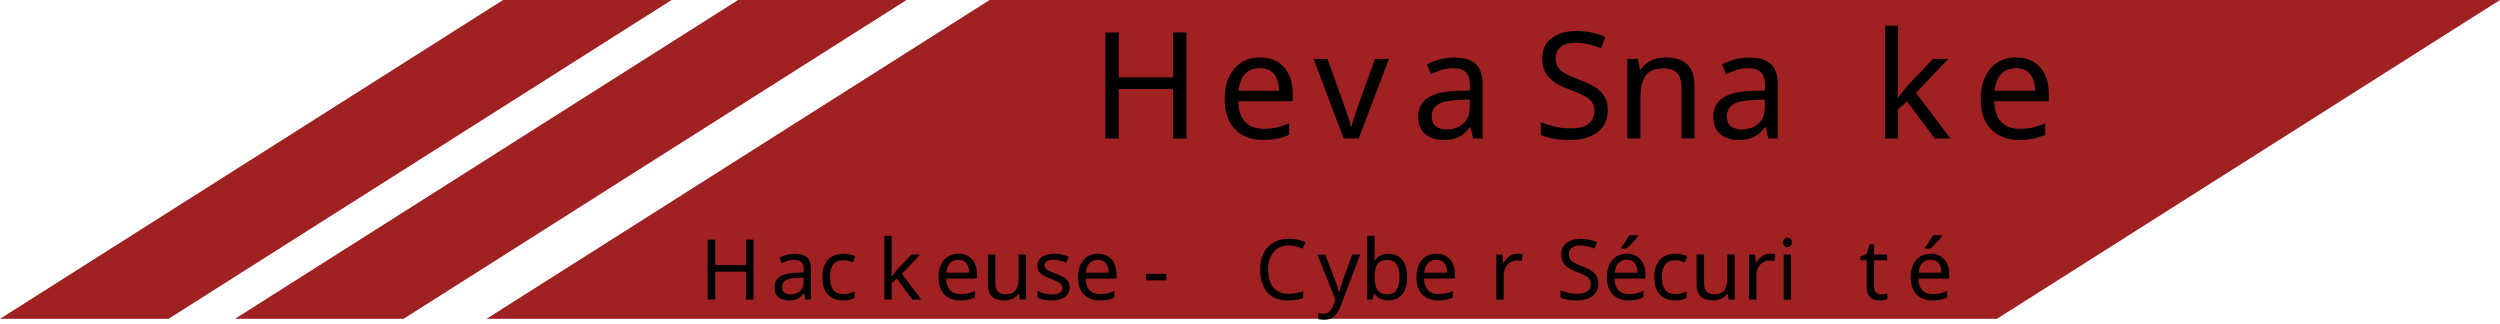
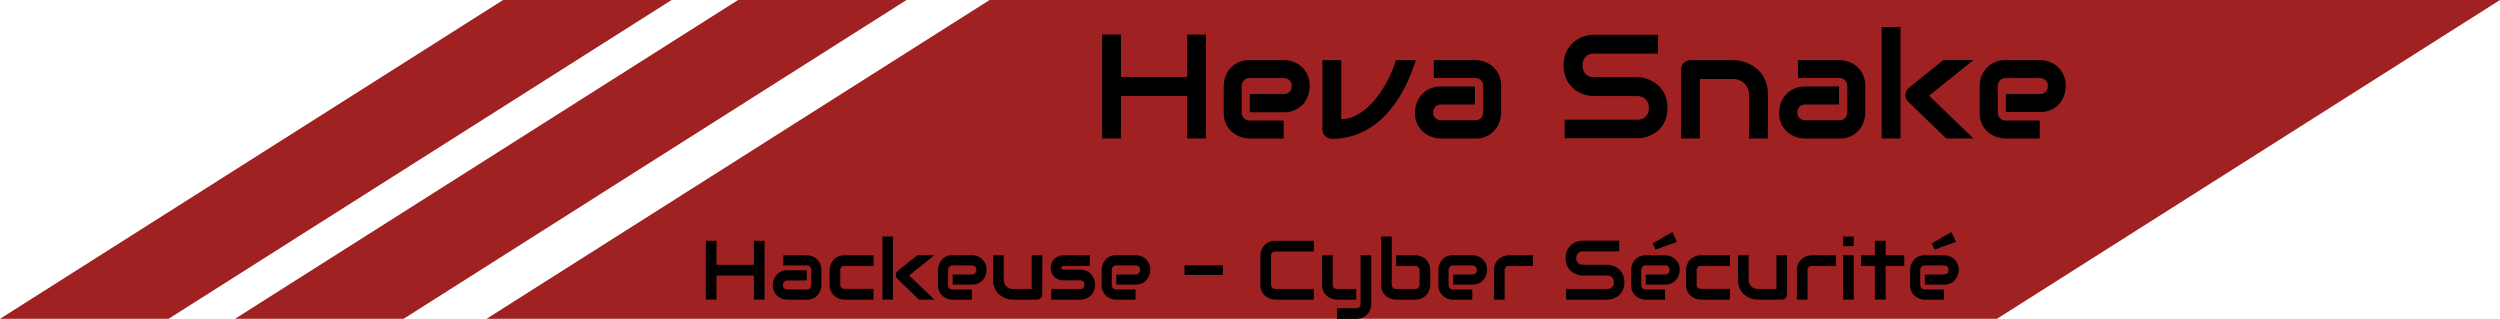
- <svg xmlns="http://www.w3.org/2000/svg" viewBox="0 0 877.21 113.53">
+ <svg xmlns="http://www.w3.org/2000/svg" viewBox="0 0 877.21 111.87">
  <defs>
-     <style>.cls-1{fill:#a02121;}.cls-2{font-size:52.09px;}.cls-2,.cls-6{font-family:Audiowide-Regular, Audiowide;}.cls-3{letter-spacing:0em;}.cls-4{letter-spacing:-0.02em;}.cls-5{letter-spacing:-0.02em;}.cls-6{font-size:29.47px;}.cls-7{letter-spacing:0em;}.cls-8{letter-spacing:-0.02em;}.cls-9{letter-spacing:-0.01em;}.cls-10{letter-spacing:-0.01em;}.cls-11{letter-spacing:0em;}</style>
+     <style>.cls-1{fill:#a02121;}</style>
  </defs>
  <g id="Calque_2" data-name="Calque 2">
    <g id="Calque_1-2" data-name="Calque 1">
      <polygon class="cls-1" points="700.69 111.87 170.71 111.87 347.23 0 877.21 0 700.69 111.87" />
      <polygon class="cls-1" points="141.59 111.87 82.45 111.87 258.97 0 318.1 0 141.59 111.87" />
      <polygon class="cls-1" points="59.13 111.87 0 111.87 176.52 0 235.65 0 59.13 111.87" />
-       <text class="cls-2" transform="translate(382.82 48.59)">
-         <tspan class="cls-3">H</tspan>
-         <tspan x="44.05" y="0">e</tspan>
-         <tspan class="cls-4" x="78.08" y="0">v</tspan>
-         <tspan x="112.41" y="0">a Sna</tspan>
-         <tspan class="cls-5" x="274.22" y="0">k</tspan>
-         <tspan x="309.34" y="0">e</tspan>
-       </text>
-       <text class="cls-6" transform="translate(245.45 105.12)">
-         <tspan class="cls-7">H</tspan>
-         <tspan x="24.95" y="0">ac</tspan>
-         <tspan class="cls-8" x="62.36" y="0">k</tspan>
-         <tspan x="82.23" y="0">euse - </tspan>
-         <tspan class="cls-9" x="194.91" y="0">C</tspan>
-         <tspan x="216.77" y="0">ybe</tspan>
-         <tspan class="cls-10" x="277.08" y="0">r</tspan>
-         <tspan x="292.92" y="0" xml:space="preserve"> Sécuri</tspan>
-         <tspan class="cls-11" x="406.83" y="0">t</tspan>
-         <tspan x="423.37" y="0">é</tspan>
-       </text>
+       <path d="M393.33,27h23.22V12.12h6.61V48.59h-6.61V33.68H393.33V48.59h-6.62V12.12h6.62Z" />
+       <path d="M459.55,30.2a10.25,10.25,0,0,1-.48,3,8.74,8.74,0,0,1-1.56,3,8.62,8.62,0,0,1-2.83,2.28,9,9,0,0,1-4.23.92H438.52V33h11.93a2.67,2.67,0,0,0,2.09-.82,3,3,0,0,0,.73-2.05,2.58,2.58,0,0,0-.82-2,2.88,2.88,0,0,0-2-.74H438.52a2.63,2.63,0,0,0-2.08.82,3,3,0,0,0-.74,2.05v9.23a2.58,2.58,0,0,0,.83,2.06,2.91,2.91,0,0,0,2,.74h11.88v6.31H438.52a10.3,10.3,0,0,1-3-.48,9.05,9.05,0,0,1-2.95-1.57,8.68,8.68,0,0,1-2.28-2.82,9,9,0,0,1-.91-4.24V30.2a10.3,10.3,0,0,1,.48-3A8.64,8.64,0,0,1,434.29,22a9,9,0,0,1,4.23-.91h11.93a10.25,10.25,0,0,1,3,.48A8.64,8.64,0,0,1,458.64,26,9,9,0,0,1,459.55,30.2Z" />
+       <path d="M496.81,21.1A67.15,67.15,0,0,1,494.19,28a49.62,49.62,0,0,1-3.44,6.45,40.55,40.55,0,0,1-4.35,5.67,27.72,27.72,0,0,1-5.32,4.5,25.52,25.52,0,0,1-6.33,3,24.49,24.49,0,0,1-7.41,1.08,3.34,3.34,0,0,1-1.3-.25,3.54,3.54,0,0,1-1.07-.7,3.3,3.3,0,0,1-.71-1,3.18,3.18,0,0,1-.25-1.28V21.1h6.61V41.77a10.73,10.73,0,0,0,4.64-1A18,18,0,0,0,479.47,38a26.76,26.76,0,0,0,3.67-3.9,39.63,39.63,0,0,0,3-4.49,41.26,41.26,0,0,0,2.25-4.52,28.71,28.71,0,0,0,1.38-4Z" />
+       <path d="M526.72,39.48a10.31,10.31,0,0,1-.48,3,8.69,8.69,0,0,1-1.57,2.95,8.79,8.79,0,0,1-2.82,2.27,9,9,0,0,1-4.23.92H505.69a10.25,10.25,0,0,1-3-.48,9,9,0,0,1-3-1.57,8.68,8.68,0,0,1-2.28-2.82,9,9,0,0,1-.92-4.24,10.45,10.45,0,0,1,.49-3,8.62,8.62,0,0,1,4.39-5.24,9,9,0,0,1,4.23-.92h11.93v6.31H505.69a2.67,2.67,0,0,0-2.09.83,3,3,0,0,0-.73,2,2.52,2.52,0,0,0,.85,2,3,3,0,0,0,2,.72h11.88a2.66,2.66,0,0,0,2.08-.81,2.92,2.92,0,0,0,.74-2V30.2a2.73,2.73,0,0,0-.8-2.06,2.8,2.8,0,0,0-2-.76H503.1V21.1h14.52a10.3,10.3,0,0,1,3,.48,8.84,8.84,0,0,1,2.95,1.56A8.72,8.72,0,0,1,525.81,26a9,9,0,0,1,.91,4.23Z" />
+       <path d="M585.09,37.86a11.65,11.65,0,0,1-.49,3.52,11,11,0,0,1-1.31,2.76,9,9,0,0,1-1.91,2,12,12,0,0,1-2.27,1.38,11.74,11.74,0,0,1-4.65,1H549V42h25.51a3.89,3.89,0,0,0,3-1.12,4.18,4.18,0,0,0,1.06-3,5,5,0,0,0-.28-1.68,4,4,0,0,0-.8-1.33,3.53,3.53,0,0,0-1.27-.86,4.47,4.47,0,0,0-1.67-.31H559.25a11.84,11.84,0,0,1-3.46-.57,10.25,10.25,0,0,1-3.44-1.84,10.07,10.07,0,0,1-2.65-3.33,11,11,0,0,1-1.05-5,10.9,10.9,0,0,1,1.05-5,10.2,10.2,0,0,1,6.09-5.19,11.84,11.84,0,0,1,3.46-.57h22.51v6.61H559.25a3.8,3.8,0,0,0-2.94,1.15,4.29,4.29,0,0,0-1,3,4.22,4.22,0,0,0,1,3,3.91,3.91,0,0,0,2.94,1.1h15.26a12.5,12.5,0,0,1,2.26.29,11.62,11.62,0,0,1,2.38.83,11.13,11.13,0,0,1,2.25,1.41,9.32,9.32,0,0,1,1.9,2.05,10,10,0,0,1,1.31,2.75A11.82,11.82,0,0,1,585.09,37.86Z" />
+       <path d="M620.32,48.59H613.7V33.33a5.94,5.94,0,0,0-.44-2.33,5.62,5.62,0,0,0-1.21-1.77,5.45,5.45,0,0,0-1.79-1.13,6.26,6.26,0,0,0-2.23-.39H596.46V48.59h-6.61V24.38a3.18,3.18,0,0,1,1-2.33,3.36,3.36,0,0,1,2.37-.95h14.9a13,13,0,0,1,2.63.28,12,12,0,0,1,2.75.9,13,13,0,0,1,2.6,1.58,10.24,10.24,0,0,1,2.18,2.31,11.45,11.45,0,0,1,1.52,3.14,13.51,13.51,0,0,1,.56,4Z" />
+       <path d="M654.5,39.48a10,10,0,0,1-.49,3,8.61,8.61,0,0,1-4.38,5.22,9,9,0,0,1-4.24.92H633.46a10.3,10.3,0,0,1-3-.48,9.05,9.05,0,0,1-3-1.57,8.66,8.66,0,0,1-2.27-2.82,9,9,0,0,1-.92-4.24,10.42,10.42,0,0,1,.48-3,8.71,8.71,0,0,1,4.39-5.24,9,9,0,0,1,4.23-.92h11.93v6.31H633.46a2.65,2.65,0,0,0-2.08.83,3,3,0,0,0-.74,2,2.52,2.52,0,0,0,.85,2,3.06,3.06,0,0,0,2,.72h11.87a2.68,2.68,0,0,0,2.09-.81,2.92,2.92,0,0,0,.74-2V30.2a2.7,2.7,0,0,0-.81-2.06,2.79,2.79,0,0,0-2-.76H630.87V21.1h14.52a10.31,10.31,0,0,1,3,.48A8.59,8.59,0,0,1,653.58,26a9,9,0,0,1,.92,4.23Z" />
+       <path d="M666.86,48.59h-6.61V9.47h6.61Zm25.58,0h-9.53L669.58,35.72a3.06,3.06,0,0,1-1-2.54,3.42,3.42,0,0,1,.36-1.34,3.19,3.19,0,0,1,.88-1.05l12.08-9.74h10.58L676.88,33.58Z" />
+       <path d="M724.84,30.2a10.25,10.25,0,0,1-.48,3,8.74,8.74,0,0,1-1.56,3A8.62,8.62,0,0,1,720,38.39a9,9,0,0,1-4.23.92H703.81V33h11.93a2.67,2.67,0,0,0,2.09-.82,3,3,0,0,0,.73-2.05,2.58,2.58,0,0,0-.82-2,2.88,2.88,0,0,0-2-.74H703.81a2.63,2.63,0,0,0-2.08.82,3,3,0,0,0-.74,2.05v9.23a2.58,2.58,0,0,0,.83,2.06,2.91,2.91,0,0,0,2,.74h11.88v6.31H703.81a10.3,10.3,0,0,1-3-.48,9.05,9.05,0,0,1-3-1.57,8.68,8.68,0,0,1-2.28-2.82,9,9,0,0,1-.91-4.24V30.2a10.3,10.3,0,0,1,.48-3A8.64,8.64,0,0,1,699.58,22a9,9,0,0,1,4.23-.91h11.93a10.25,10.25,0,0,1,3,.48A8.64,8.64,0,0,1,723.93,26,9,9,0,0,1,724.84,30.2Z" />
+       <path d="M251.4,92.92h13.13V84.49h3.74v20.63h-3.74V96.69H251.4v8.43h-3.74V84.49h3.74Z" />
+       <path d="M288.22,100a5.57,5.57,0,0,1-.28,1.68,4.88,4.88,0,0,1-.88,1.67,5,5,0,0,1-1.6,1.29,5.15,5.15,0,0,1-2.39.51h-6.75a5.87,5.87,0,0,1-1.68-.27,4.86,4.86,0,0,1-3.47-4.88,5.87,5.87,0,0,1,.27-1.68,5,5,0,0,1,.89-1.68,5,5,0,0,1,1.59-1.29,5.19,5.19,0,0,1,2.4-.51h6.75v3.57h-6.75a1.5,1.5,0,0,0-1.18.46,1.67,1.67,0,0,0-.42,1.16,1.41,1.41,0,0,0,.48,1.14,1.7,1.7,0,0,0,1.15.42h6.72a1.52,1.52,0,0,0,1.18-.47,1.67,1.67,0,0,0,.41-1.15V94.72a1.51,1.51,0,0,0-.45-1.16,1.58,1.58,0,0,0-1.14-.44h-8.22V89.57h8.22a5.86,5.86,0,0,1,1.67.27,4.91,4.91,0,0,1,1.67.89,5.12,5.12,0,0,1,1.29,1.59,5.19,5.19,0,0,1,.52,2.4Z" />
+       <path d="M306.48,105.12H296.33a6.11,6.11,0,0,1-1.7-.27,4.9,4.9,0,0,1-1.7-.9,5.09,5.09,0,0,1-1.31-1.63,5.19,5.19,0,0,1-.53-2.45V94.81a5.77,5.77,0,0,1,.13-1.13,5.91,5.91,0,0,1,.38-1.17,4.9,4.9,0,0,1,.67-1.11,4.23,4.23,0,0,1,1-.94,5.29,5.29,0,0,1,1.35-.65,5.67,5.67,0,0,1,1.72-.24h10.15v3.74H296.33a1.5,1.5,0,0,0-1.11.37,1.55,1.55,0,0,0-.38,1.16v5a1.35,1.35,0,0,0,1.52,1.51h10.12Z" />
+       <path d="M313.37,105.12h-3.74V83h3.74Zm14.47,0h-5.39l-7.54-7.28a1.73,1.73,0,0,1-.59-1.44,2,2,0,0,1,.21-.75,1.69,1.69,0,0,1,.49-.6l6.84-5.51h6L319,96.63Z" />
+       <path d="M346.17,94.72a5.87,5.87,0,0,1-.27,1.68,5.16,5.16,0,0,1-.88,1.67,4.89,4.89,0,0,1-1.6,1.28,5.07,5.07,0,0,1-2.4.52h-6.74V96.32H341a1.49,1.49,0,0,0,1.18-.47,1.67,1.67,0,0,0,.42-1.16,1.47,1.47,0,0,0-.47-1.15,1.63,1.63,0,0,0-1.13-.42h-6.74a1.49,1.49,0,0,0-1.18.47,1.67,1.67,0,0,0-.42,1.16V100a1.47,1.47,0,0,0,.47,1.17,1.65,1.65,0,0,0,1.15.42H341v3.56h-6.74a5.87,5.87,0,0,1-1.68-.27,5.06,5.06,0,0,1-1.67-.88,4.89,4.89,0,0,1-1.81-4V94.72A5.9,5.9,0,0,1,329.4,93a5,5,0,0,1,.88-1.66,4.79,4.79,0,0,1,1.6-1.29,5,5,0,0,1,2.4-.52H341a5.87,5.87,0,0,1,1.68.27,4.91,4.91,0,0,1,1.67.89,5.12,5.12,0,0,1,1.29,1.59A5.19,5.19,0,0,1,346.17,94.72Z" />
+       <path d="M365.7,103.24a2,2,0,0,1-.14.75,1.76,1.76,0,0,1-.4.59,1.87,1.87,0,0,1-.59.4,1.76,1.76,0,0,1-.73.14h-8.46a7.8,7.8,0,0,1-1.47-.15,7.07,7.07,0,0,1-1.55-.52,7.48,7.48,0,0,1-1.47-.89,5.58,5.58,0,0,1-1.25-1.31,6.6,6.6,0,0,1-.85-1.77,7.34,7.34,0,0,1-.33-2.28V89.57h3.74V98.2a3.27,3.27,0,0,0,.26,1.32,2.91,2.91,0,0,0,.68,1,3,3,0,0,0,1,.64,3.48,3.48,0,0,0,1.26.22H362V89.57h3.74Z" />
+       <path d="M384.25,99.87a5.58,5.58,0,0,1-.25,1.74,5.27,5.27,0,0,1-.64,1.35,4.23,4.23,0,0,1-.94,1,5.56,5.56,0,0,1-1.11.67,6,6,0,0,1-1.18.38,5.8,5.8,0,0,1-1.13.12H368.87v-3.74H379a1.55,1.55,0,0,0,1.15-.39,1.51,1.51,0,0,0,.39-1.12A1.36,1.36,0,0,0,379,98.38h-5.8a4.59,4.59,0,0,1-2.1-.44,4.12,4.12,0,0,1-2.18-2.47,4.63,4.63,0,0,1-.24-1.4,4.47,4.47,0,0,1,.45-2.1,4,4,0,0,1,1.12-1.39,4.37,4.37,0,0,1,1.46-.77,5.19,5.19,0,0,1,1.49-.24h9.19v3.74h-9.16a1.14,1.14,0,0,0-.46.07.5.5,0,0,0-.24.17.52.52,0,0,0-.1.23,1.85,1.85,0,0,0,0,.23.87.87,0,0,0,.09.37.39.39,0,0,0,.18.18.61.61,0,0,0,.24.07H379a5.33,5.33,0,0,1,2.44.52,5,5,0,0,1,1.63,1.3,5.41,5.41,0,0,1,.9,1.71A6.09,6.09,0,0,1,384.25,99.87Z" />
+       <path d="M403.6,94.72a5.87,5.87,0,0,1-.27,1.68,5.19,5.19,0,0,1-.89,1.67,4.89,4.89,0,0,1-1.6,1.28,5,5,0,0,1-2.39.52H391.7V96.32h6.75a1.51,1.51,0,0,0,1.18-.47,1.67,1.67,0,0,0,.42-1.16,1.47,1.47,0,0,0-.47-1.15,1.63,1.63,0,0,0-1.13-.42H391.7a1.51,1.51,0,0,0-1.18.47,1.67,1.67,0,0,0-.42,1.16V100a1.5,1.5,0,0,0,.47,1.17,1.67,1.67,0,0,0,1.16.42h6.72v3.56H391.7a5.87,5.87,0,0,1-1.68-.27,5,5,0,0,1-1.66-.88,4.89,4.89,0,0,1-1.29-1.6,5.07,5.07,0,0,1-.52-2.4V94.72a5.87,5.87,0,0,1,.27-1.68,5,5,0,0,1,2.48-3,5.07,5.07,0,0,1,2.4-.52h6.75a5.87,5.87,0,0,1,1.68.27,5,5,0,0,1,1.66.89,4.85,4.85,0,0,1,1.29,1.59A5.07,5.07,0,0,1,403.6,94.72Z" />
+       <path d="M429.11,96.49h-13.5V93.12h13.5Z" />
+       <path d="M461,105.12h-13.5a5.69,5.69,0,0,1-1.11-.12,5.79,5.79,0,0,1-1.18-.38,5.63,5.63,0,0,1-1.12-.67,4.68,4.68,0,0,1-.94-1,5,5,0,0,1-.65-1.35,5.58,5.58,0,0,1-.25-1.74V89.74a5.61,5.61,0,0,1,.12-1.11,5.83,5.83,0,0,1,.39-1.18,5.19,5.19,0,0,1,.67-1.12,4.72,4.72,0,0,1,1-.94,5.3,5.3,0,0,1,1.35-.66,5.72,5.72,0,0,1,1.72-.24H461v3.74h-13.5a1.53,1.53,0,0,0-1.12.39,1.55,1.55,0,0,0-.39,1.15v10.1a1.55,1.55,0,0,0,.4,1.12,1.52,1.52,0,0,0,1.11.39H461Z" />
+       <path d="M475.89,105.12h-6.75a6.07,6.07,0,0,1-1.72-.27,4.9,4.9,0,0,1-1.7-.9,4.84,4.84,0,0,1-1.31-1.63,5.19,5.19,0,0,1-.52-2.45V89.57h3.74v10.3A1.51,1.51,0,0,0,468,101a1.55,1.55,0,0,0,1.15.39h6.72Zm5.24,1.5a5.78,5.78,0,0,1-.25,1.73,4.9,4.9,0,0,1-.65,1.36,4.19,4.19,0,0,1-.93,1,5.63,5.63,0,0,1-1.12.67,5.7,5.7,0,0,1-1.17.38,5.63,5.63,0,0,1-1.12.12h-6.75v-3.74h6.75a1.48,1.48,0,0,0,1.12-.39,1.55,1.55,0,0,0,.38-1.12V89.57h3.74Z" />
+       <path d="M501.85,99.87a4.94,4.94,0,0,1-.13,1.12,5.23,5.23,0,0,1-.38,1.18,4.9,4.9,0,0,1-.67,1.11,4.23,4.23,0,0,1-1,.94,4.72,4.72,0,0,1-1.35.66,5.67,5.67,0,0,1-1.72.24h-6.75a5.63,5.63,0,0,1-1.12-.12,5.51,5.51,0,0,1-1.17-.38,5.36,5.36,0,0,1-1.12-.67,4.44,4.44,0,0,1-.94-1,5,5,0,0,1-.66-1.35,5.9,5.9,0,0,1-.24-1.74V83h3.74V99.87a1.43,1.43,0,0,0,.43,1.1,1.49,1.49,0,0,0,1.08.41h6.75a1.46,1.46,0,0,0,1.1-.41,1.56,1.56,0,0,0,.4-1.1V94.81a1.43,1.43,0,0,0-.42-1.1,1.49,1.49,0,0,0-1.08-.4h-6.75V89.57h6.75a5.63,5.63,0,0,1,1.12.12,5.7,5.7,0,0,1,1.17.38,6.15,6.15,0,0,1,1.12.67,4.39,4.39,0,0,1,.93,1,5,5,0,0,1,.65,1.35,5.73,5.73,0,0,1,.25,1.73Z" />
+       <path d="M521.77,94.72a5.87,5.87,0,0,1-.27,1.68,5.16,5.16,0,0,1-.88,1.67,4.89,4.89,0,0,1-1.6,1.28,5.07,5.07,0,0,1-2.4.52h-6.74V96.32h6.74a1.49,1.49,0,0,0,1.18-.47,1.67,1.67,0,0,0,.42-1.16,1.47,1.47,0,0,0-.47-1.15,1.63,1.63,0,0,0-1.13-.42h-6.74a1.49,1.49,0,0,0-1.18.47,1.67,1.67,0,0,0-.42,1.16V100a1.47,1.47,0,0,0,.47,1.17,1.65,1.65,0,0,0,1.15.42h6.72v3.56h-6.74a5.87,5.87,0,0,1-1.68-.27,5.06,5.06,0,0,1-1.67-.88,4.89,4.89,0,0,1-1.81-4V94.72A5.9,5.9,0,0,1,505,93a4.84,4.84,0,0,1,.88-1.66,4.79,4.79,0,0,1,1.6-1.29,5,5,0,0,1,2.4-.52h6.74a5.87,5.87,0,0,1,1.68.27,4.91,4.91,0,0,1,1.67.89,5.12,5.12,0,0,1,1.29,1.59A5.19,5.19,0,0,1,521.77,94.72Z" />
+       <path d="M537.9,93.31h-8.41a1.58,1.58,0,0,0-1.15.38,1.51,1.51,0,0,0-.39,1.12v10.31h-3.74V94.81a5.74,5.74,0,0,1,.24-1.73,4.72,4.72,0,0,1,.66-1.35,4.43,4.43,0,0,1,.94-1,5.68,5.68,0,0,1,3.41-1.17h8.44Z" />
+       <path d="M570,99.05a6.47,6.47,0,0,1-.28,2,6.15,6.15,0,0,1-.74,1.57,5.15,5.15,0,0,1-1.08,1.15,6.69,6.69,0,0,1-2.62,1.22,6,6,0,0,1-1.29.14H549.52v-3.74H564a2.17,2.17,0,0,0,1.67-.63,2.37,2.37,0,0,0,.6-1.7,2.67,2.67,0,0,0-.16-1,2,2,0,0,0-.45-.75,2.14,2.14,0,0,0-.72-.49,2.58,2.58,0,0,0-.94-.17h-8.61a6.83,6.83,0,0,1-2-.32,6,6,0,0,1-1.95-1.05,5.57,5.57,0,0,1-1.5-1.88,6.19,6.19,0,0,1-.6-2.85,6.12,6.12,0,0,1,.6-2.84,5.74,5.74,0,0,1,3.45-2.94,6.83,6.83,0,0,1,2-.32h12.74v3.74H555.34a2.15,2.15,0,0,0-1.66.65,2.41,2.41,0,0,0-.6,1.71,2.38,2.38,0,0,0,.6,1.71,2.21,2.21,0,0,0,1.66.62H564a6.73,6.73,0,0,1,1.28.17,5.79,5.79,0,0,1,1.34.47,6.6,6.6,0,0,1,1.28.79,5.49,5.49,0,0,1,1.81,2.72A6.68,6.68,0,0,1,570,99.05Z" />
+       <path d="M589.39,94.72a5.57,5.57,0,0,1-.28,1.68,5,5,0,0,1-.88,1.67,4.89,4.89,0,0,1-1.6,1.28,5,5,0,0,1-2.39.52h-6.75V96.32h6.75a1.52,1.52,0,0,0,1.18-.47,1.71,1.71,0,0,0,.41-1.16,1.46,1.46,0,0,0-.46-1.15,1.65,1.65,0,0,0-1.13-.42h-6.75a1.51,1.51,0,0,0-1.18.47,1.67,1.67,0,0,0-.42,1.16V100a1.5,1.5,0,0,0,.47,1.17,1.67,1.67,0,0,0,1.16.42h6.72v3.56h-6.75a5.87,5.87,0,0,1-1.68-.27,4.86,4.86,0,0,1-3.47-4.88V94.72a5.87,5.87,0,0,1,.27-1.68,5,5,0,0,1,.88-1.66,4.79,4.79,0,0,1,1.6-1.29,5.07,5.07,0,0,1,2.4-.52h6.75a5.86,5.86,0,0,1,1.67.27,4.91,4.91,0,0,1,1.67.89,5.12,5.12,0,0,1,1.29,1.59A5.19,5.19,0,0,1,589.39,94.72Zm-1-9.84-7.51,2.69-1-2.16,6.92-4Z" />
+       <path d="M607,105.12H596.83a6,6,0,0,1-1.7-.27,4.94,4.94,0,0,1-1.71-.9,5.09,5.09,0,0,1-1.31-1.63,5.19,5.19,0,0,1-.52-2.45V94.81a5.72,5.72,0,0,1,.12-1.13,5.91,5.91,0,0,1,.38-1.17,5.29,5.29,0,0,1,.67-1.11,4.43,4.43,0,0,1,1-.94,5.29,5.29,0,0,1,1.35-.65,5.74,5.74,0,0,1,1.73-.24H607v3.74H596.83a1.53,1.53,0,0,0-1.12.37,1.59,1.59,0,0,0-.38,1.16v5a1.51,1.51,0,0,0,.39,1.12,1.54,1.54,0,0,0,1.13.39H607Z" />
+       <path d="M627.07,103.24a2,2,0,0,1-.14.75,1.76,1.76,0,0,1-.4.59,1.87,1.87,0,0,1-.59.4,1.76,1.76,0,0,1-.73.14h-8.46a7.8,7.8,0,0,1-1.47-.15,7.07,7.07,0,0,1-1.55-.52,7.48,7.48,0,0,1-1.47-.89,5.58,5.58,0,0,1-1.25-1.31,6.6,6.6,0,0,1-.85-1.77,7.34,7.34,0,0,1-.33-2.28V89.57h3.75V98.2a3.27,3.27,0,0,0,.25,1.32,2.91,2.91,0,0,0,.68,1,3,3,0,0,0,1,.64,3.48,3.48,0,0,0,1.26.22h6.55V89.57h3.74Z" />
+       <path d="M644.19,93.31h-8.41a1.58,1.58,0,0,0-1.15.38,1.51,1.51,0,0,0-.39,1.12v10.31H630.5V94.81a5.74,5.74,0,0,1,.24-1.73,5,5,0,0,1,.65-1.35,4.71,4.71,0,0,1,1-1,5.68,5.68,0,0,1,3.41-1.17h8.44Z" />
+       <path d="M650.45,86.38h-3.74V83h3.74Zm0,18.74h-3.74V89.57h3.74Z" />
+       <path d="M668.18,93.31h-6.53v11.81h-3.79V93.31H653V89.57h4.86V84.49h3.79v5.08h6.53Z" />
+       <path d="M687.32,94.72A5.57,5.57,0,0,1,687,96.4a5,5,0,0,1-.88,1.67,4.89,4.89,0,0,1-1.6,1.28,5,5,0,0,1-2.39.52h-6.75V96.32h6.75a1.52,1.52,0,0,0,1.18-.47,1.71,1.71,0,0,0,.41-1.16,1.44,1.44,0,0,0-.47-1.15,1.61,1.61,0,0,0-1.12-.42h-6.75a1.51,1.51,0,0,0-1.18.47,1.67,1.67,0,0,0-.42,1.16V100a1.5,1.5,0,0,0,.47,1.17,1.67,1.67,0,0,0,1.16.42h6.72v3.56h-6.75a5.87,5.87,0,0,1-1.68-.27,5.06,5.06,0,0,1-1.67-.88,4.85,4.85,0,0,1-1.8-4V94.72a5.87,5.87,0,0,1,.27-1.68,5,5,0,0,1,.88-1.66,4.79,4.79,0,0,1,1.6-1.29,5.07,5.07,0,0,1,2.4-.52h6.75a5.86,5.86,0,0,1,1.67.27,4.91,4.91,0,0,1,1.67.89,5.12,5.12,0,0,1,1.29,1.59A5.19,5.19,0,0,1,687.32,94.72Zm-1-9.84-7.51,2.69-1-2.16,6.92-4Z" />
    </g>
  </g>
</svg>
